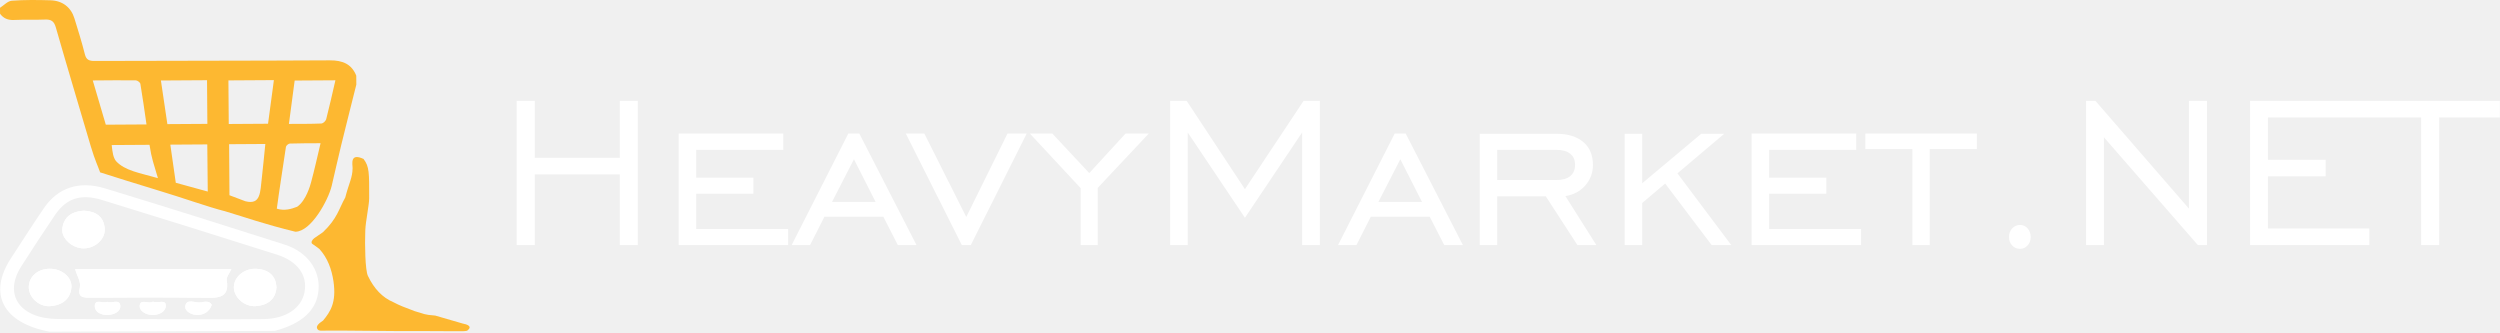
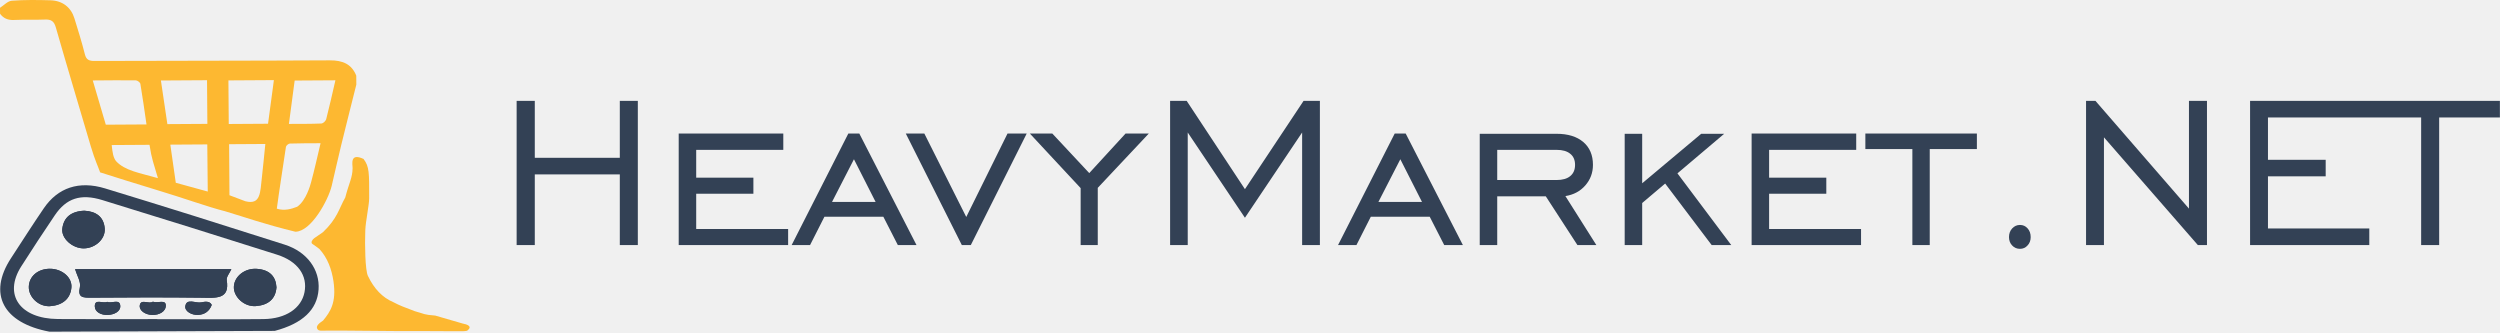
<svg xmlns="http://www.w3.org/2000/svg" width="789" height="105" viewBox="0 0 789 105" fill="none">
  <path d="M102.948 37.621C102.804 38.178 101.968 38.954 101.419 38.978C98.11 39.126 94.791 39.083 91.179 39.106C91.797 34.448 92.388 29.996 92.996 25.421L105.856 25.339C104.877 29.554 103.985 33.604 102.948 37.621ZM98.146 57.657C97.975 58.29 96.604 63.34 93.782 65.252C91.89 65.977 89.786 66.611 87.363 65.86C87.949 61.277 89.628 50.526 90.241 46.361C90.302 45.949 91.03 45.324 91.469 45.309C94.605 45.199 97.746 45.221 101.171 45.199C100.148 49.511 99.241 53.608 98.146 57.657ZM84.593 39.052L72.195 39.131L72.09 25.375L86.44 25.284C85.811 29.967 85.212 34.439 84.593 39.052ZM82.647 56.045C82.101 60.672 82.339 64.766 77.428 63.509L72.418 61.618L72.312 45.512L83.736 45.439C83.349 48.973 83.05 52.72 82.647 56.045ZM65.445 39.091L52.822 39.172C52.152 34.652 51.48 30.112 50.783 25.405L65.339 25.312L65.445 39.091ZM65.567 60.452L55.479 57.685C54.78 53.123 54.473 50.347 53.754 45.648L65.419 45.573L65.567 60.452ZM36.612 50.843C35.711 49.655 35.518 48.176 35.25 45.777L47.184 45.701C47.867 50.237 48.522 51.654 49.838 56.219C44.15 54.597 39.37 53.871 36.612 50.843ZM33.39 39.353C32.061 34.841 30.721 30.291 29.278 25.39C34.071 25.36 38.458 25.295 42.842 25.355C43.353 25.362 44.226 26.005 44.301 26.449C45.016 30.661 45.594 34.895 46.233 39.272L33.39 39.353ZM104.096 19.047C79.346 19.187 54.594 19.15 29.843 19.241C28.052 19.247 27.216 18.835 26.782 17.111C25.827 13.316 24.651 9.569 23.495 5.82C22.413 2.31 19.745 0.207 15.92 0.094C11.855 -0.026 7.766 -0.078 3.721 0.231C2.425 0.331 1.237 1.679 0 2.456L0.014 4.339C1.094 5.791 2.498 6.397 4.441 6.303C7.676 6.148 10.928 6.314 14.164 6.171C16.169 6.083 17.061 6.709 17.61 8.621C21.201 21.142 24.954 33.621 28.636 46.119C29.937 50.533 31.087 52.864 31.597 54.396C35.797 55.703 42.811 57.976 50.404 60.25C57.495 62.373 65.812 65.367 71.074 66.684C78.3 68.848 82.814 70.565 93.214 73.135C98.204 73.101 103.629 63.123 104.695 58.613C105.704 54.343 106.647 50.059 107.689 45.795C109.247 39.423 110.865 33.065 112.458 26.7L112.436 23.875C110.976 20.23 108.157 19.024 104.096 19.047Z" fill="#FDB831" />
-   <path d="M49.621 100.703V100.734C60.797 100.734 71.975 100.823 83.149 100.702C90.229 100.626 95.118 97.274 96.103 92.226C97.127 86.977 94.005 82.459 87.423 80.369C69.077 74.545 50.694 68.807 32.282 63.14C25.453 61.038 20.915 62.573 17.28 67.967C13.681 73.309 10.132 78.679 6.689 84.097C1.019 93.02 6.273 100.58 18.256 100.684C28.709 100.775 39.166 100.703 49.621 100.703ZM15.616 104.677C0.919 101.925 -3.889 92.722 3.488 81.46C6.929 76.207 10.285 70.91 13.839 65.714C18.27 59.239 24.902 56.948 33.167 59.465C52.123 65.237 71.009 71.184 89.859 77.21C96.959 79.48 100.984 85.137 100.542 91.376C100.088 97.764 95.487 102.105 86.705 104.429C63.008 104.512 39.312 104.594 15.616 104.677Z" fill="white" />
-   <path d="M23.701 84.947C24.288 86.972 25.588 88.97 25.206 90.675C24.464 93.99 26.204 93.968 28.942 93.947C40.495 93.859 52.051 93.803 63.602 93.955C68.194 94.016 72.573 94.539 71.559 88.424C71.389 87.396 72.456 86.209 73.017 84.947H23.701Z" fill="white" />
-   <path d="M26.616 66.498C22.27 66.692 20.064 68.767 19.663 72.185C19.3 75.283 22.924 78.418 26.445 78.391C30.098 78.364 33.306 75.401 33.055 72.123C32.777 68.526 30.436 66.708 26.616 66.498Z" fill="white" />
-   <path d="M15.711 84.82C11.967 84.835 9.187 87.214 9.09 90.486C8.993 93.756 12.235 96.885 15.839 96.625C19.733 96.345 22.182 94.3 22.533 90.828C22.864 87.556 19.563 84.803 15.711 84.82Z" fill="white" />
-   <path d="M87.257 90.674C87.052 87.279 85.13 85.117 81.012 84.843C77.221 84.59 73.909 87.266 73.804 90.531C73.701 93.712 77.082 96.869 80.699 96.607C84.585 96.325 86.979 94.42 87.257 90.674Z" fill="white" />
-   <path d="M66.827 96.232C66.222 94.923 64.638 95.182 63.533 95.422C61.791 95.8 58.892 93.978 58.485 96.622C58.239 98.219 60.475 99.492 62.526 99.39C64.449 99.294 66.055 98.33 66.827 96.232Z" fill="white" />
-   <path d="M48.23 95.211C47.089 96.112 44.429 94.178 44.109 96.368C43.864 98.042 45.892 99.325 47.968 99.401C50.273 99.485 52.401 98.288 52.329 96.345C52.257 94.416 49.79 95.786 48.23 95.211Z" fill="white" />
-   <path d="M33.831 95.258C32.541 95.92 29.85 94.114 29.915 96.71C29.961 98.515 31.965 99.479 34.021 99.4C36.033 99.32 38.093 98.303 37.962 96.516C37.788 94.155 35.194 95.908 33.831 95.258Z" fill="white" />
-   <path d="M23.701 84.947H73.017C72.457 86.208 71.388 87.396 71.559 88.425C72.573 94.539 68.194 94.016 63.602 93.956C52.051 93.804 40.495 93.859 28.942 93.947C26.203 93.968 24.465 93.99 25.206 90.675C25.588 88.97 24.287 86.972 23.701 84.947Z" fill="white" />
-   <path d="M26.616 66.498C30.436 66.707 32.777 68.526 33.055 72.123C33.306 75.4 30.098 78.364 26.445 78.391C22.924 78.417 19.3 75.283 19.663 72.185C20.064 68.767 22.27 66.692 26.616 66.498Z" fill="white" />
-   <path d="M15.71 84.82C19.562 84.804 22.865 87.556 22.533 90.828C22.182 94.3 19.733 96.344 15.839 96.625C12.235 96.885 8.993 93.756 9.09 90.485C9.187 87.214 11.967 84.835 15.71 84.82Z" fill="white" />
-   <path d="M87.257 90.674C86.979 94.42 84.585 96.325 80.699 96.607C77.082 96.868 73.701 93.713 73.804 90.531C73.909 87.265 77.221 84.59 81.012 84.843C85.13 85.117 87.052 87.28 87.257 90.674Z" fill="white" />
-   <path d="M66.828 96.231C66.054 98.329 64.45 99.294 62.527 99.39C60.476 99.492 58.239 98.219 58.485 96.622C58.892 93.978 61.791 95.799 63.533 95.422C64.639 95.182 66.221 94.923 66.828 96.231Z" fill="white" />
-   <path d="M48.229 95.21C49.79 95.785 52.256 94.416 52.329 96.346C52.401 98.288 50.272 99.485 47.968 99.401C45.892 99.325 43.865 98.041 44.11 96.368C44.43 94.178 47.088 96.112 48.229 95.21Z" fill="white" />
-   <path d="M33.831 95.258C35.194 95.908 37.788 94.155 37.962 96.516C38.093 98.303 36.033 99.32 34.021 99.4C31.965 99.479 29.961 98.515 29.915 96.71C29.85 94.114 32.541 95.92 33.831 95.258Z" fill="white" />
+   <path d="M49.621 100.703V100.734C60.797 100.734 71.975 100.823 83.149 100.702C90.229 100.626 95.118 97.274 96.103 92.226C97.127 86.977 94.005 82.459 87.423 80.369C69.077 74.545 50.694 68.807 32.282 63.14C25.453 61.038 20.915 62.573 17.28 67.967C13.681 73.309 10.132 78.679 6.689 84.097C1.019 93.02 6.273 100.58 18.256 100.684C28.709 100.775 39.166 100.703 49.621 100.703ZM15.616 104.677C0.919 101.925 -3.889 92.722 3.488 81.46C6.929 76.207 10.285 70.91 13.839 65.714C18.27 59.239 24.902 56.948 33.167 59.465C52.123 65.237 71.009 71.184 89.859 77.21C96.959 79.48 100.984 85.137 100.542 91.376C100.088 97.764 95.487 102.105 86.705 104.429C63.008 104.512 39.312 104.594 15.616 104.677Z" fill="#334155" />
+   <path d="M23.701 84.947C24.288 86.972 25.588 88.97 25.206 90.675C24.464 93.99 26.204 93.968 28.942 93.947C40.495 93.859 52.051 93.803 63.602 93.955C68.194 94.016 72.573 94.539 71.559 88.424C71.389 87.396 72.456 86.209 73.017 84.947H23.701Z" fill="#334155" />
+   <path d="M26.616 66.498C22.27 66.692 20.064 68.767 19.663 72.185C19.3 75.283 22.924 78.418 26.445 78.391C30.098 78.364 33.306 75.401 33.055 72.123C32.777 68.526 30.436 66.708 26.616 66.498Z" fill="#334155" />
+   <path d="M15.711 84.82C11.967 84.835 9.187 87.214 9.09 90.486C8.993 93.756 12.235 96.885 15.839 96.625C19.733 96.345 22.182 94.3 22.533 90.828C22.864 87.556 19.563 84.803 15.711 84.82Z" fill="#334155" />
+   <path d="M87.257 90.674C87.052 87.279 85.13 85.117 81.012 84.843C77.221 84.59 73.909 87.266 73.804 90.531C73.701 93.712 77.082 96.869 80.699 96.607C84.585 96.325 86.979 94.42 87.257 90.674Z" fill="#334155" />
+   <path d="M66.827 96.232C66.222 94.923 64.638 95.182 63.533 95.422C61.791 95.8 58.892 93.978 58.485 96.622C58.239 98.219 60.475 99.492 62.526 99.39C64.449 99.294 66.055 98.33 66.827 96.232Z" fill="#334155" />
+   <path d="M48.23 95.211C47.089 96.112 44.429 94.178 44.109 96.368C43.864 98.042 45.892 99.325 47.968 99.401C50.273 99.485 52.401 98.288 52.329 96.345C52.257 94.416 49.79 95.786 48.23 95.211Z" fill="#334155" />
+   <path d="M33.831 95.258C32.541 95.92 29.85 94.114 29.915 96.71C29.961 98.515 31.965 99.479 34.021 99.4C36.033 99.32 38.093 98.303 37.962 96.516C37.788 94.155 35.194 95.908 33.831 95.258Z" fill="#334155" />
+   <path d="M23.701 84.947H73.017C72.457 86.208 71.388 87.396 71.559 88.425C72.573 94.539 68.194 94.016 63.602 93.956C52.051 93.804 40.495 93.859 28.942 93.947C26.203 93.968 24.465 93.99 25.206 90.675C25.588 88.97 24.287 86.972 23.701 84.947Z" fill="#334155" />
+   <path d="M26.616 66.498C30.436 66.707 32.777 68.526 33.055 72.123C33.306 75.4 30.098 78.364 26.445 78.391C22.924 78.417 19.3 75.283 19.663 72.185C20.064 68.767 22.27 66.692 26.616 66.498Z" fill="#334155" />
+   <path d="M15.71 84.82C19.562 84.804 22.865 87.556 22.533 90.828C22.182 94.3 19.733 96.344 15.839 96.625C12.235 96.885 8.993 93.756 9.09 90.485C9.187 87.214 11.967 84.835 15.71 84.82Z" fill="#334155" />
+   <path d="M87.257 90.674C86.979 94.42 84.585 96.325 80.699 96.607C77.082 96.868 73.701 93.713 73.804 90.531C73.909 87.265 77.221 84.59 81.012 84.843C85.13 85.117 87.052 87.28 87.257 90.674Z" fill="#334155" />
+   <path d="M66.828 96.231C66.054 98.329 64.45 99.294 62.527 99.39C60.476 99.492 58.239 98.219 58.485 96.622C58.892 93.978 61.791 95.799 63.533 95.422C64.639 95.182 66.221 94.923 66.828 96.231Z" fill="#334155" />
+   <path d="M48.229 95.21C49.79 95.785 52.256 94.416 52.329 96.346C52.401 98.288 50.272 99.485 47.968 99.401C45.892 99.325 43.865 98.041 44.11 96.368C44.43 94.178 47.088 96.112 48.229 95.21Z" fill="#334155" />
+   <path d="M33.831 95.258C35.194 95.908 37.788 94.155 37.962 96.516C38.093 98.303 36.033 99.32 34.021 99.4C31.965 99.479 29.961 98.515 29.915 96.71C29.85 94.114 32.541 95.92 33.831 95.258Z" fill="#334155" />
  <path d="M114.731 50.157C110.47 48.193 111.227 51.6 111.279 53.094C111.249 56.093 110.11 57.862 108.963 62.332C106.939 65.906 106.502 68.923 101.926 73.278L99.194 75.156C98.539 75.607 97.992 76.573 98.572 76.97C99.395 77.533 100.058 77.998 100.796 78.577C103.364 81.359 104.682 84.98 105.242 88.767C106.246 95.548 104.19 98.436 101.989 101.14C100.34 102.218 99.755 103.026 100.11 103.719C100.357 104.203 100.646 104.431 101.902 104.351C107.06 104.225 121.402 104.557 134.558 104.49L143.605 104.534C146.296 104.523 147.183 104.589 147.586 104.258C149.138 102.982 147.484 102.382 145.983 102.096L137.362 99.595C133.513 99.289 134.255 99.129 130.887 98.201C127.541 96.928 126.274 96.497 124.124 95.358C120.721 93.923 118.034 91.129 116.103 87.043C115.267 85.274 115.094 77.418 115.288 72.633C115.402 69.829 116.512 64.611 116.513 62.614C116.518 54.486 116.581 52.605 114.731 50.157Z" fill="#FDB831" />
-   <path d="M163.051 77.338V31.838H168.779V49.808H195.61V31.838H201.297V77.338H195.61V55.042H168.779V77.338H163.051ZM214.197 77.338V42.142H247.209V47.294H219.72V56.072H237.771V61.142H219.72V72.269H248.734V77.338H214.197ZM262.582 63.738H276.347L269.506 50.261L262.582 63.738ZM249.847 77.338L267.734 42.142H271.196L289.247 77.338H283.354L278.779 68.395H260.192L255.658 77.338H249.847ZM306.392 77.338H303.549L285.868 42.142H291.72L304.95 68.478L317.973 42.142H324.032L306.392 77.338ZM341.053 77.338V59.369L325.021 42.142H332.11L343.773 54.63L355.231 42.142H362.567L346.452 59.287V77.338H341.053ZM369.285 77.338V31.838H374.519L392.9 59.699L411.405 31.838H416.557V77.338H410.952V41.812L392.9 68.725L374.848 41.812V77.338H369.285ZM435.021 63.738H448.786L441.945 50.261L435.021 63.738ZM422.286 77.338L440.172 42.142H443.634L461.686 77.338H455.792L451.218 68.395H432.63L428.097 77.338H422.286ZM472.525 56.814H491.236C493.132 56.814 494.575 56.402 495.564 55.578C496.58 54.753 497.089 53.572 497.089 52.033C497.089 50.495 496.58 49.327 495.564 48.53C494.575 47.706 493.132 47.294 491.236 47.294H472.525V56.814ZM472.525 61.966V77.338H467.003V42.224H491.236C494.836 42.224 497.652 43.09 499.685 44.821C501.718 46.552 502.735 48.956 502.735 52.033C502.735 54.533 501.924 56.704 500.303 58.545C498.71 60.358 496.622 61.471 494.039 61.883L503.807 77.338H497.831L487.857 61.966H472.525ZM512.75 77.338V42.224H518.273V57.844L536.901 42.224H544.155L529.4 54.712L546.38 77.338H540.198L525.526 57.927L518.273 64.068V77.338H512.75ZM552.81 77.338V42.142H585.822V47.294H558.332V56.072H576.384V61.142H558.332V72.269H587.347V77.338H552.81ZM603.544 77.338V47.046H588.707V42.142H623.904V47.046H609.025V77.338H603.544ZM637.504 70.992C638.466 70.992 639.263 71.349 639.895 72.063C640.554 72.778 640.884 73.698 640.884 74.825C640.884 75.896 640.554 76.775 639.895 77.462C639.263 78.177 638.466 78.534 637.504 78.534C636.515 78.534 635.691 78.177 635.031 77.462C634.372 76.775 634.042 75.896 634.042 74.825C634.042 73.725 634.372 72.819 635.031 72.104C635.718 71.362 636.543 70.992 637.504 70.992ZM658.358 77.338V31.838H661.326L690.835 65.84V31.838H696.522V77.338H693.637L664.005 43.337V77.338H658.358ZM710.123 77.338V31.838H745.897V37.073H715.769V50.426H733.986V55.66H715.769V72.104H747.751V77.338H710.123ZM764.113 77.338V37.073H744.99V31.838H788.965V37.073H769.801V77.338H764.113Z" fill="white" />
+   <path d="M163.051 77.338V31.838H168.779V49.808H195.61V31.838H201.297V77.338H195.61V55.042H168.779V77.338H163.051ZM214.197 77.338V42.142H247.209V47.294H219.72V56.072H237.771V61.142H219.72V72.269H248.734V77.338H214.197ZM262.582 63.738H276.347L269.506 50.261L262.582 63.738ZM249.847 77.338L267.734 42.142H271.196L289.247 77.338H283.354L278.779 68.395H260.192L255.658 77.338H249.847ZM306.392 77.338H303.549L285.868 42.142H291.72L304.95 68.478L317.973 42.142H324.032L306.392 77.338ZM341.053 77.338V59.369L325.021 42.142H332.11L343.773 54.63L355.231 42.142H362.567L346.452 59.287V77.338H341.053ZM369.285 77.338V31.838H374.519L392.9 59.699L411.405 31.838H416.557V77.338H410.952V41.812L392.9 68.725L374.848 41.812V77.338H369.285ZM435.021 63.738H448.786L441.945 50.261L435.021 63.738ZM422.286 77.338L440.172 42.142H443.634L461.686 77.338H455.792L451.218 68.395H432.63L428.097 77.338H422.286ZM472.525 56.814H491.236C493.132 56.814 494.575 56.402 495.564 55.578C496.58 54.753 497.089 53.572 497.089 52.033C497.089 50.495 496.58 49.327 495.564 48.53C494.575 47.706 493.132 47.294 491.236 47.294H472.525V56.814ZM472.525 61.966V77.338H467.003V42.224H491.236C494.836 42.224 497.652 43.09 499.685 44.821C501.718 46.552 502.735 48.956 502.735 52.033C502.735 54.533 501.924 56.704 500.303 58.545C498.71 60.358 496.622 61.471 494.039 61.883L503.807 77.338H497.831L487.857 61.966H472.525ZM512.75 77.338V42.224H518.273V57.844L536.901 42.224H544.155L529.4 54.712L546.38 77.338H540.198L525.526 57.927L518.273 64.068V77.338H512.75ZM552.81 77.338V42.142H585.822V47.294H558.332V56.072H576.384V61.142H558.332V72.269H587.347V77.338H552.81ZM603.544 77.338V47.046H588.707V42.142H623.904V47.046H609.025V77.338H603.544ZM637.504 70.992C638.466 70.992 639.263 71.349 639.895 72.063C640.554 72.778 640.884 73.698 640.884 74.825C640.884 75.896 640.554 76.775 639.895 77.462C639.263 78.177 638.466 78.534 637.504 78.534C636.515 78.534 635.691 78.177 635.031 77.462C634.372 76.775 634.042 75.896 634.042 74.825C634.042 73.725 634.372 72.819 635.031 72.104C635.718 71.362 636.543 70.992 637.504 70.992ZM658.358 77.338V31.838H661.326L690.835 65.84V31.838H696.522V77.338H693.637L664.005 43.337V77.338H658.358ZM710.123 77.338V31.838H745.897V37.073H715.769V50.426H733.986V55.66H715.769V72.104H747.751V77.338H710.123ZM764.113 77.338V37.073H744.99V31.838H788.965V37.073H769.801V77.338H764.113Z" fill="#334155" />
</svg>
